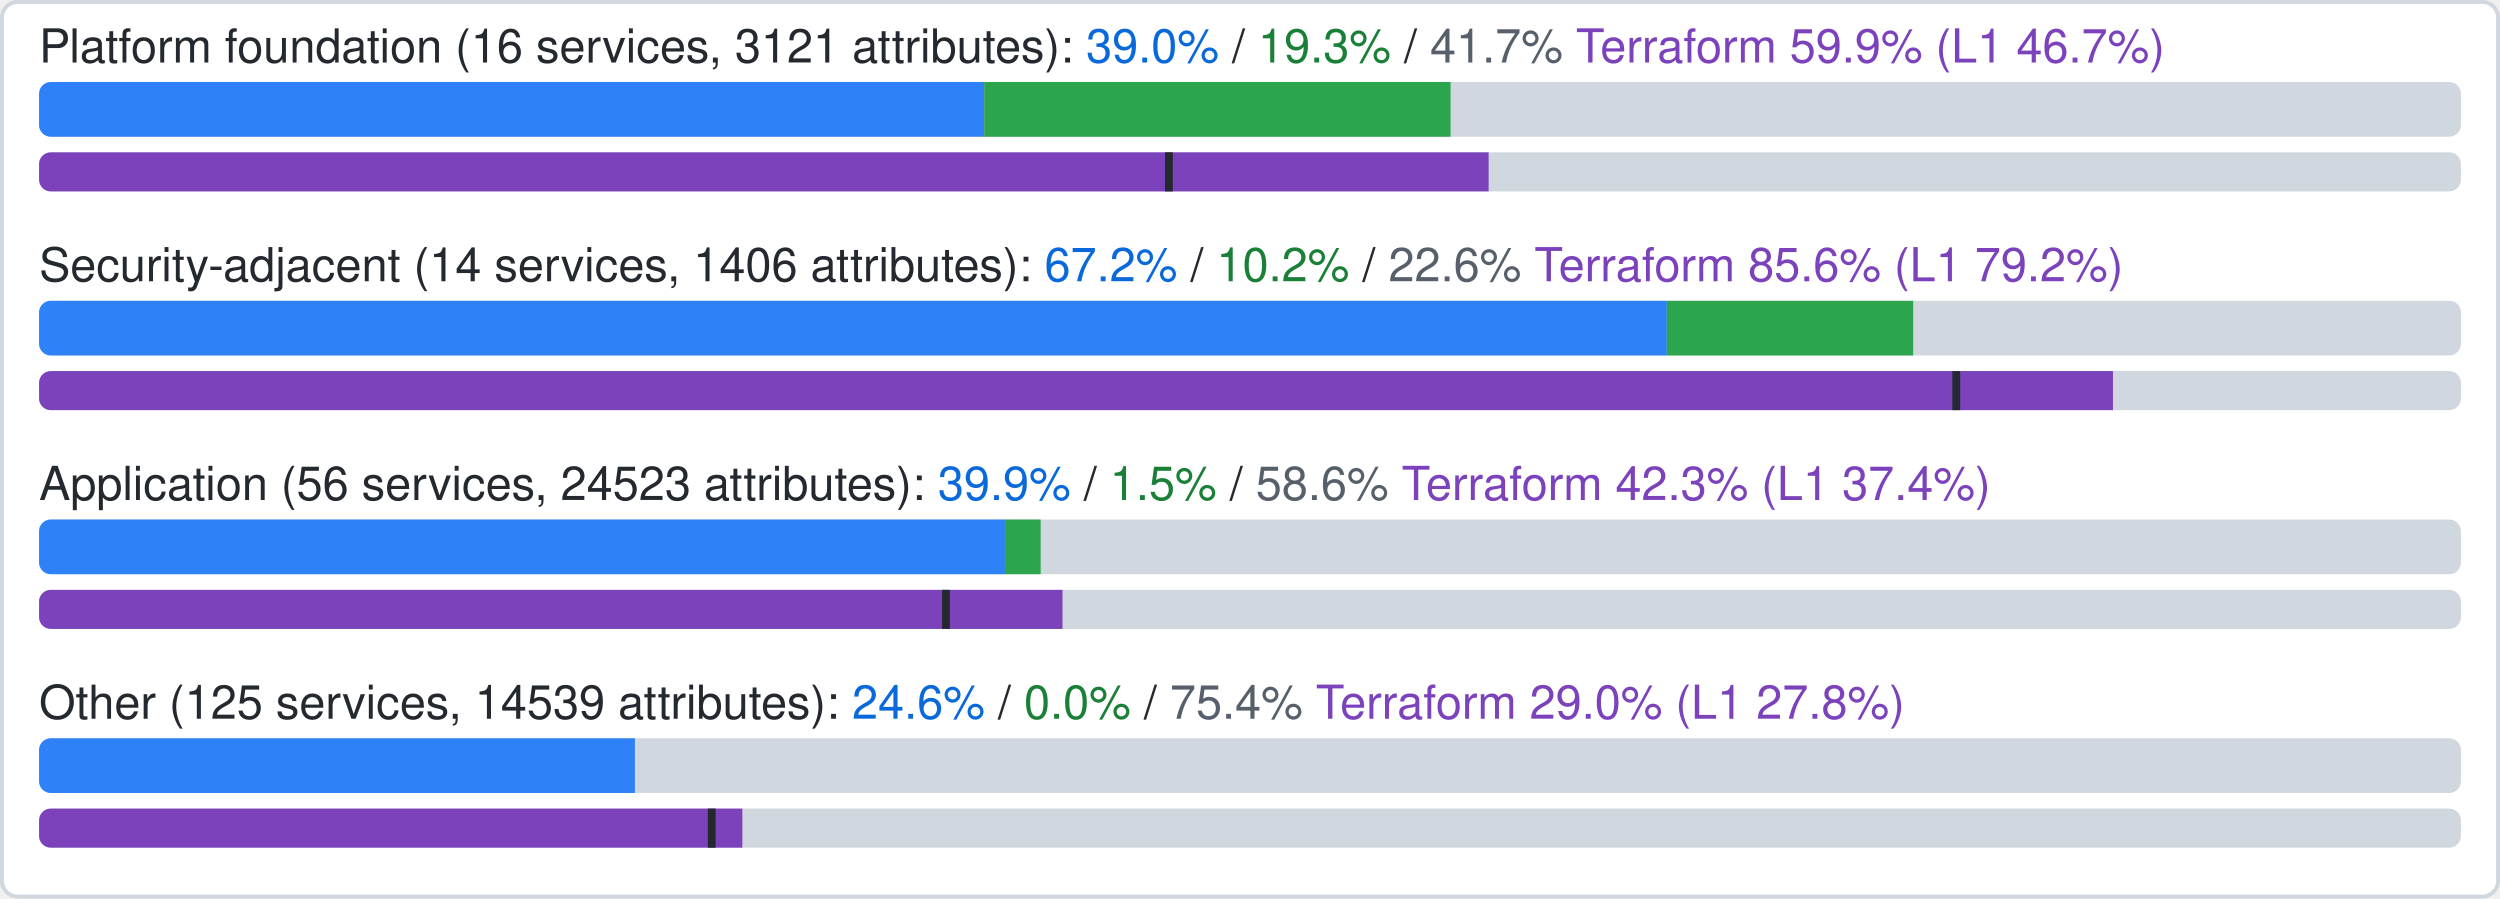
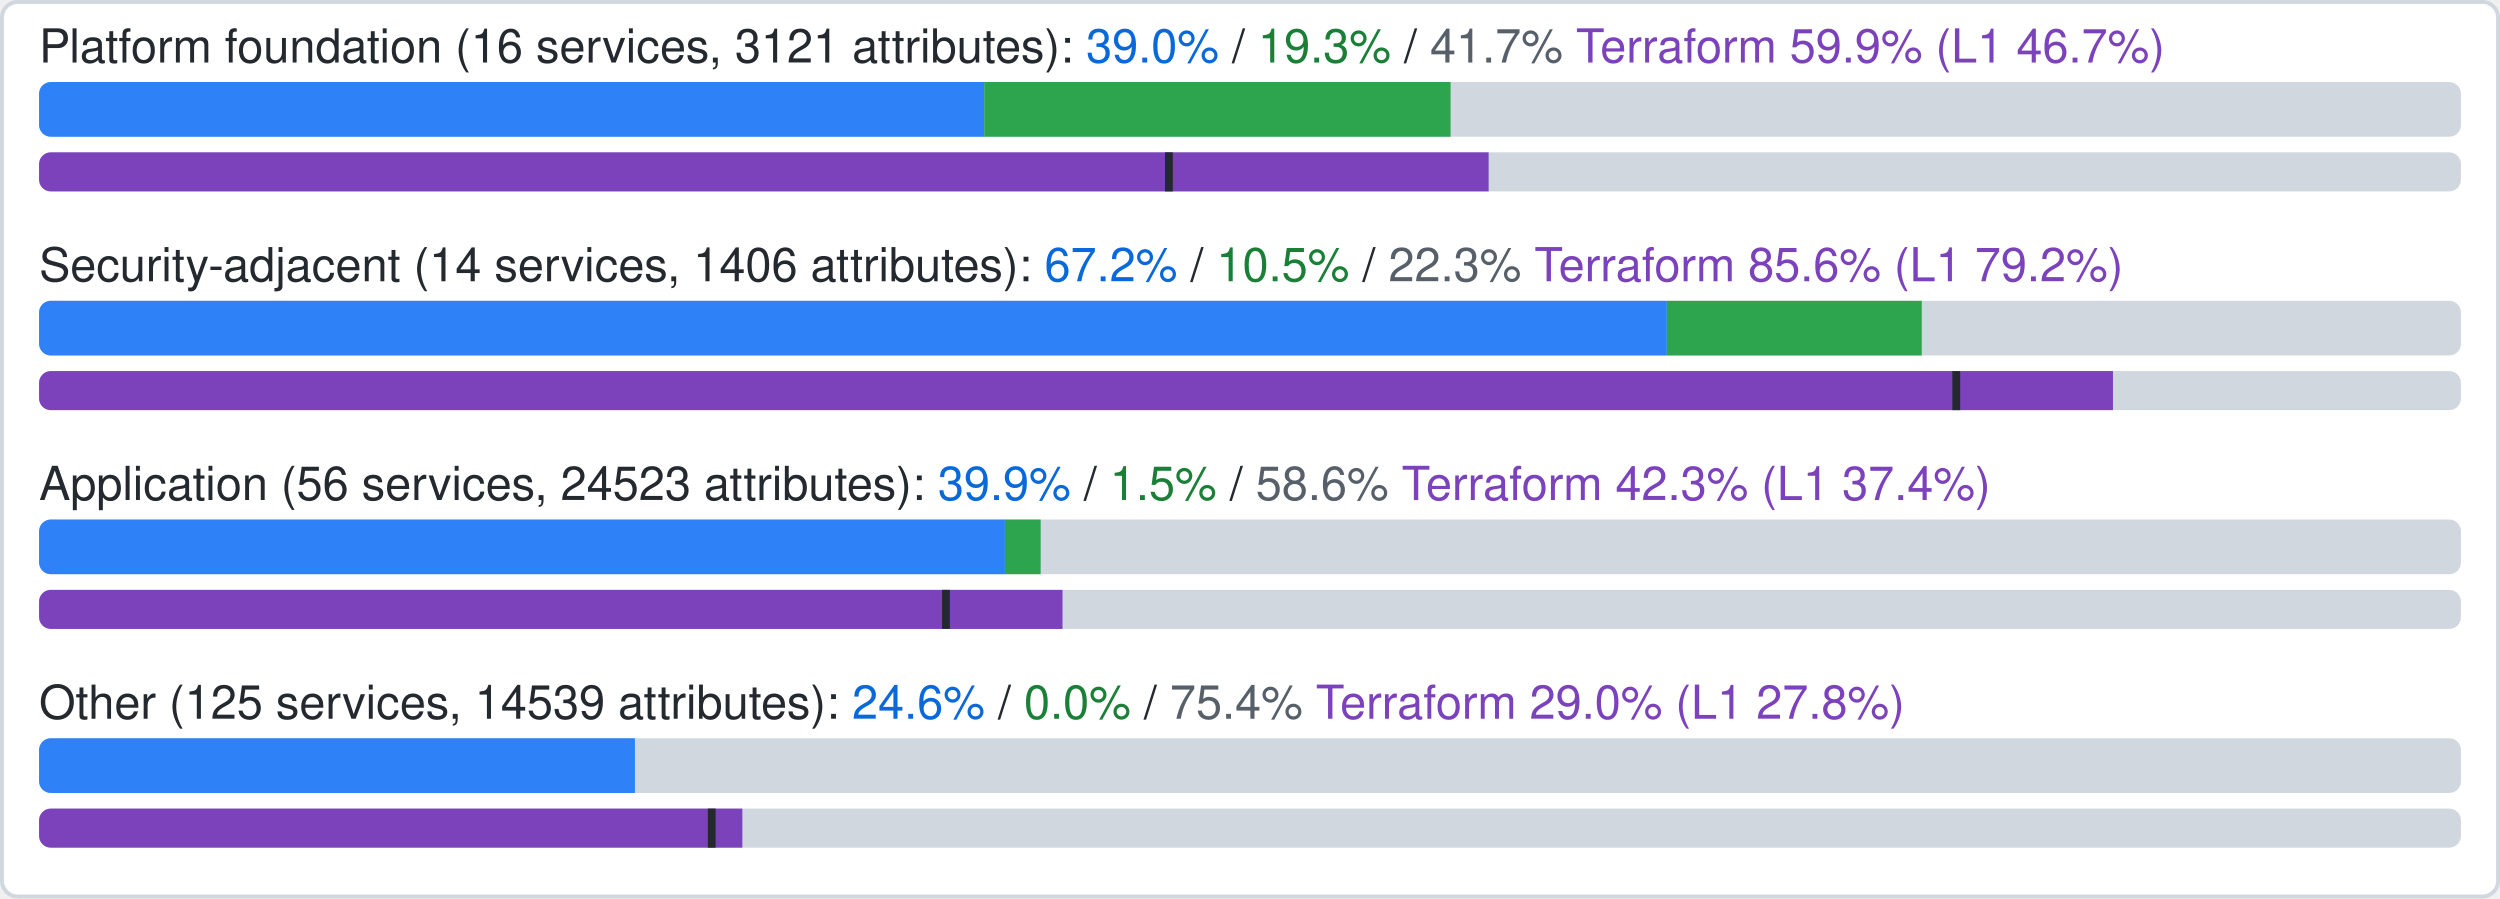
- <svg xmlns="http://www.w3.org/2000/svg" width="640" height="230" viewBox="0 0 640 230" role="img" aria-label="Coverage by category: Platform foundation official 39.0%, ours beyond official 19.3%, uncovered 41.7%, Terraform google-beta 59.9% (L1 46.7%), an estimate; Security-adjacent official 67.2%, ours beyond official 10.2%, uncovered 22.6%, Terraform google-beta 85.6% (L1 79.2%), an estimate; Application official 39.9%, ours beyond official 1.5%, uncovered 58.6%, Terraform google-beta 42.3% (L1 37.4%), an estimate; Other official 24.6%, ours beyond official 0.0%, uncovered 75.4%, Terraform google-beta 29.0% (L1 27.8%), an estimate;">
+ <svg xmlns="http://www.w3.org/2000/svg" width="640" height="230" viewBox="0 0 640 230" role="img" aria-label="Coverage by category: Platform foundation official 39.0%, ours beyond official 19.3%, uncovered 41.7%, Terraform google-beta 59.9% (L1 46.7%), an estimate; Security-adjacent official 67.2%, ours beyond official 10.5%, uncovered 22.3%, Terraform google-beta 85.6% (L1 79.2%), an estimate; Application official 39.9%, ours beyond official 1.5%, uncovered 58.6%, Terraform google-beta 42.3% (L1 37.4%), an estimate; Other official 24.6%, ours beyond official 0.0%, uncovered 75.4%, Terraform google-beta 29.0% (L1 27.8%), an estimate;">
  <rect x="0.5" y="0.5" width="639" height="229" rx="4" fill="#ffffff" stroke="#d0d7de" />
  <clipPath id="c0">
    <rect x="10" y="21" width="620" height="14" rx="3" />
  </clipPath>
  <text x="10" y="16" font-family="-apple-system,BlinkMacSystemFont,Segoe UI,Helvetica,Arial,sans-serif" font-size="12" fill="#24292f">Platform foundation (16 services, 3121 attributes): <tspan fill="#0969da">39.0%</tspan> / <tspan fill="#1a7f37">19.3%</tspan> / <tspan fill="#57606a">41.7%</tspan>
    <tspan fill="#7b42bc">Terraform 59.9% (L1 46.7%)</tspan>
  </text>
  <clipPath id="t0">
    <rect x="10" y="39" width="620" height="10" rx="3" />
  </clipPath>
  <g clip-path="url(#t0)">
    <rect x="10" y="39" width="620" height="10" fill="#d0d7de" />
    <rect x="10" y="39" width="371.09" height="10" fill="#7b42bc" />
    <rect x="298.24" y="39" width="2" height="10" fill="#24292f" />
  </g>
  <g clip-path="url(#c0)">
    <rect x="10" y="21" width="620" height="14" fill="#d0d7de" />
    <rect x="10" y="21" width="241.96" height="14" fill="#2f81f7" />
    <rect x="251.96" y="21" width="119.39" height="14" fill="#2da44e" />
  </g>
  <clipPath id="c1">
    <rect x="10" y="77" width="620" height="14" rx="3" />
  </clipPath>
-   <text x="10" y="72" font-family="-apple-system,BlinkMacSystemFont,Segoe UI,Helvetica,Arial,sans-serif" font-size="12" fill="#24292f">Security-adjacent (14 services, 1406 attributes): <tspan fill="#0969da">67.2%</tspan> / <tspan fill="#1a7f37">10.2%</tspan> / <tspan fill="#57606a">22.6%</tspan>
+   <text x="10" y="72" font-family="-apple-system,BlinkMacSystemFont,Segoe UI,Helvetica,Arial,sans-serif" font-size="12" fill="#24292f">Security-adjacent (14 services, 1406 attributes): <tspan fill="#0969da">67.2%</tspan> / <tspan fill="#1a7f37">10.5%</tspan> / <tspan fill="#57606a">22.3%</tspan>
    <tspan fill="#7b42bc">Terraform 85.6% (L1 79.2%)</tspan>
  </text>
  <clipPath id="t1">
    <rect x="10" y="95" width="620" height="10" rx="3" />
  </clipPath>
  <g clip-path="url(#t1)">
    <rect x="10" y="95" width="620" height="10" fill="#d0d7de" />
    <rect x="10" y="95" width="530.92" height="10" fill="#7b42bc" />
    <rect x="499.80" y="95" width="2" height="10" fill="#24292f" />
  </g>
  <g clip-path="url(#c1)">
    <rect x="10" y="77" width="620" height="14" fill="#d0d7de" />
    <rect x="10" y="77" width="416.71" height="14" fill="#2f81f7" />
-     <rect x="426.71" y="77" width="63.06" height="14" fill="#2da44e" />
+     <rect x="426.71" y="77" width="65.26" height="14" fill="#2da44e" />
  </g>
  <clipPath id="c2">
    <rect x="10" y="133" width="620" height="14" rx="3" />
  </clipPath>
  <text x="10" y="128" font-family="-apple-system,BlinkMacSystemFont,Segoe UI,Helvetica,Arial,sans-serif" font-size="12" fill="#24292f">Application (56 services, 24523 attributes): <tspan fill="#0969da">39.9%</tspan> / <tspan fill="#1a7f37">1.5%</tspan> / <tspan fill="#57606a">58.6%</tspan>
    <tspan fill="#7b42bc">Terraform 42.3% (L1 37.4%)</tspan>
  </text>
  <clipPath id="t2">
    <rect x="10" y="151" width="620" height="10" rx="3" />
  </clipPath>
  <g clip-path="url(#t2)">
    <rect x="10" y="151" width="620" height="10" fill="#d0d7de" />
    <rect x="10" y="151" width="262.00" height="10" fill="#7b42bc" />
    <rect x="241.17" y="151" width="2" height="10" fill="#24292f" />
  </g>
  <g clip-path="url(#c2)">
    <rect x="10" y="133" width="620" height="14" fill="#d0d7de" />
    <rect x="10" y="133" width="247.26" height="14" fill="#2f81f7" />
    <rect x="257.26" y="133" width="9.15" height="14" fill="#2da44e" />
  </g>
  <clipPath id="c3">
    <rect x="10" y="189" width="620" height="14" rx="3" />
  </clipPath>
  <text x="10" y="184" font-family="-apple-system,BlinkMacSystemFont,Segoe UI,Helvetica,Arial,sans-serif" font-size="12" fill="#24292f">Other (125 services, 14539 attributes): <tspan fill="#0969da">24.6%</tspan> / <tspan fill="#1a7f37">0.0%</tspan> / <tspan fill="#57606a">75.4%</tspan>
    <tspan fill="#7b42bc">Terraform 29.0% (L1 27.8%)</tspan>
  </text>
  <clipPath id="t3">
    <rect x="10" y="207" width="620" height="10" rx="3" />
  </clipPath>
  <g clip-path="url(#t3)">
    <rect x="10" y="207" width="620" height="10" fill="#d0d7de" />
    <rect x="10" y="207" width="180.04" height="10" fill="#7b42bc" />
    <rect x="181.20" y="207" width="2" height="10" fill="#24292f" />
  </g>
  <g clip-path="url(#c3)">
    <rect x="10" y="189" width="620" height="14" fill="#d0d7de" />
    <rect x="10" y="189" width="152.54" height="14" fill="#2f81f7" />
  </g>
</svg>
